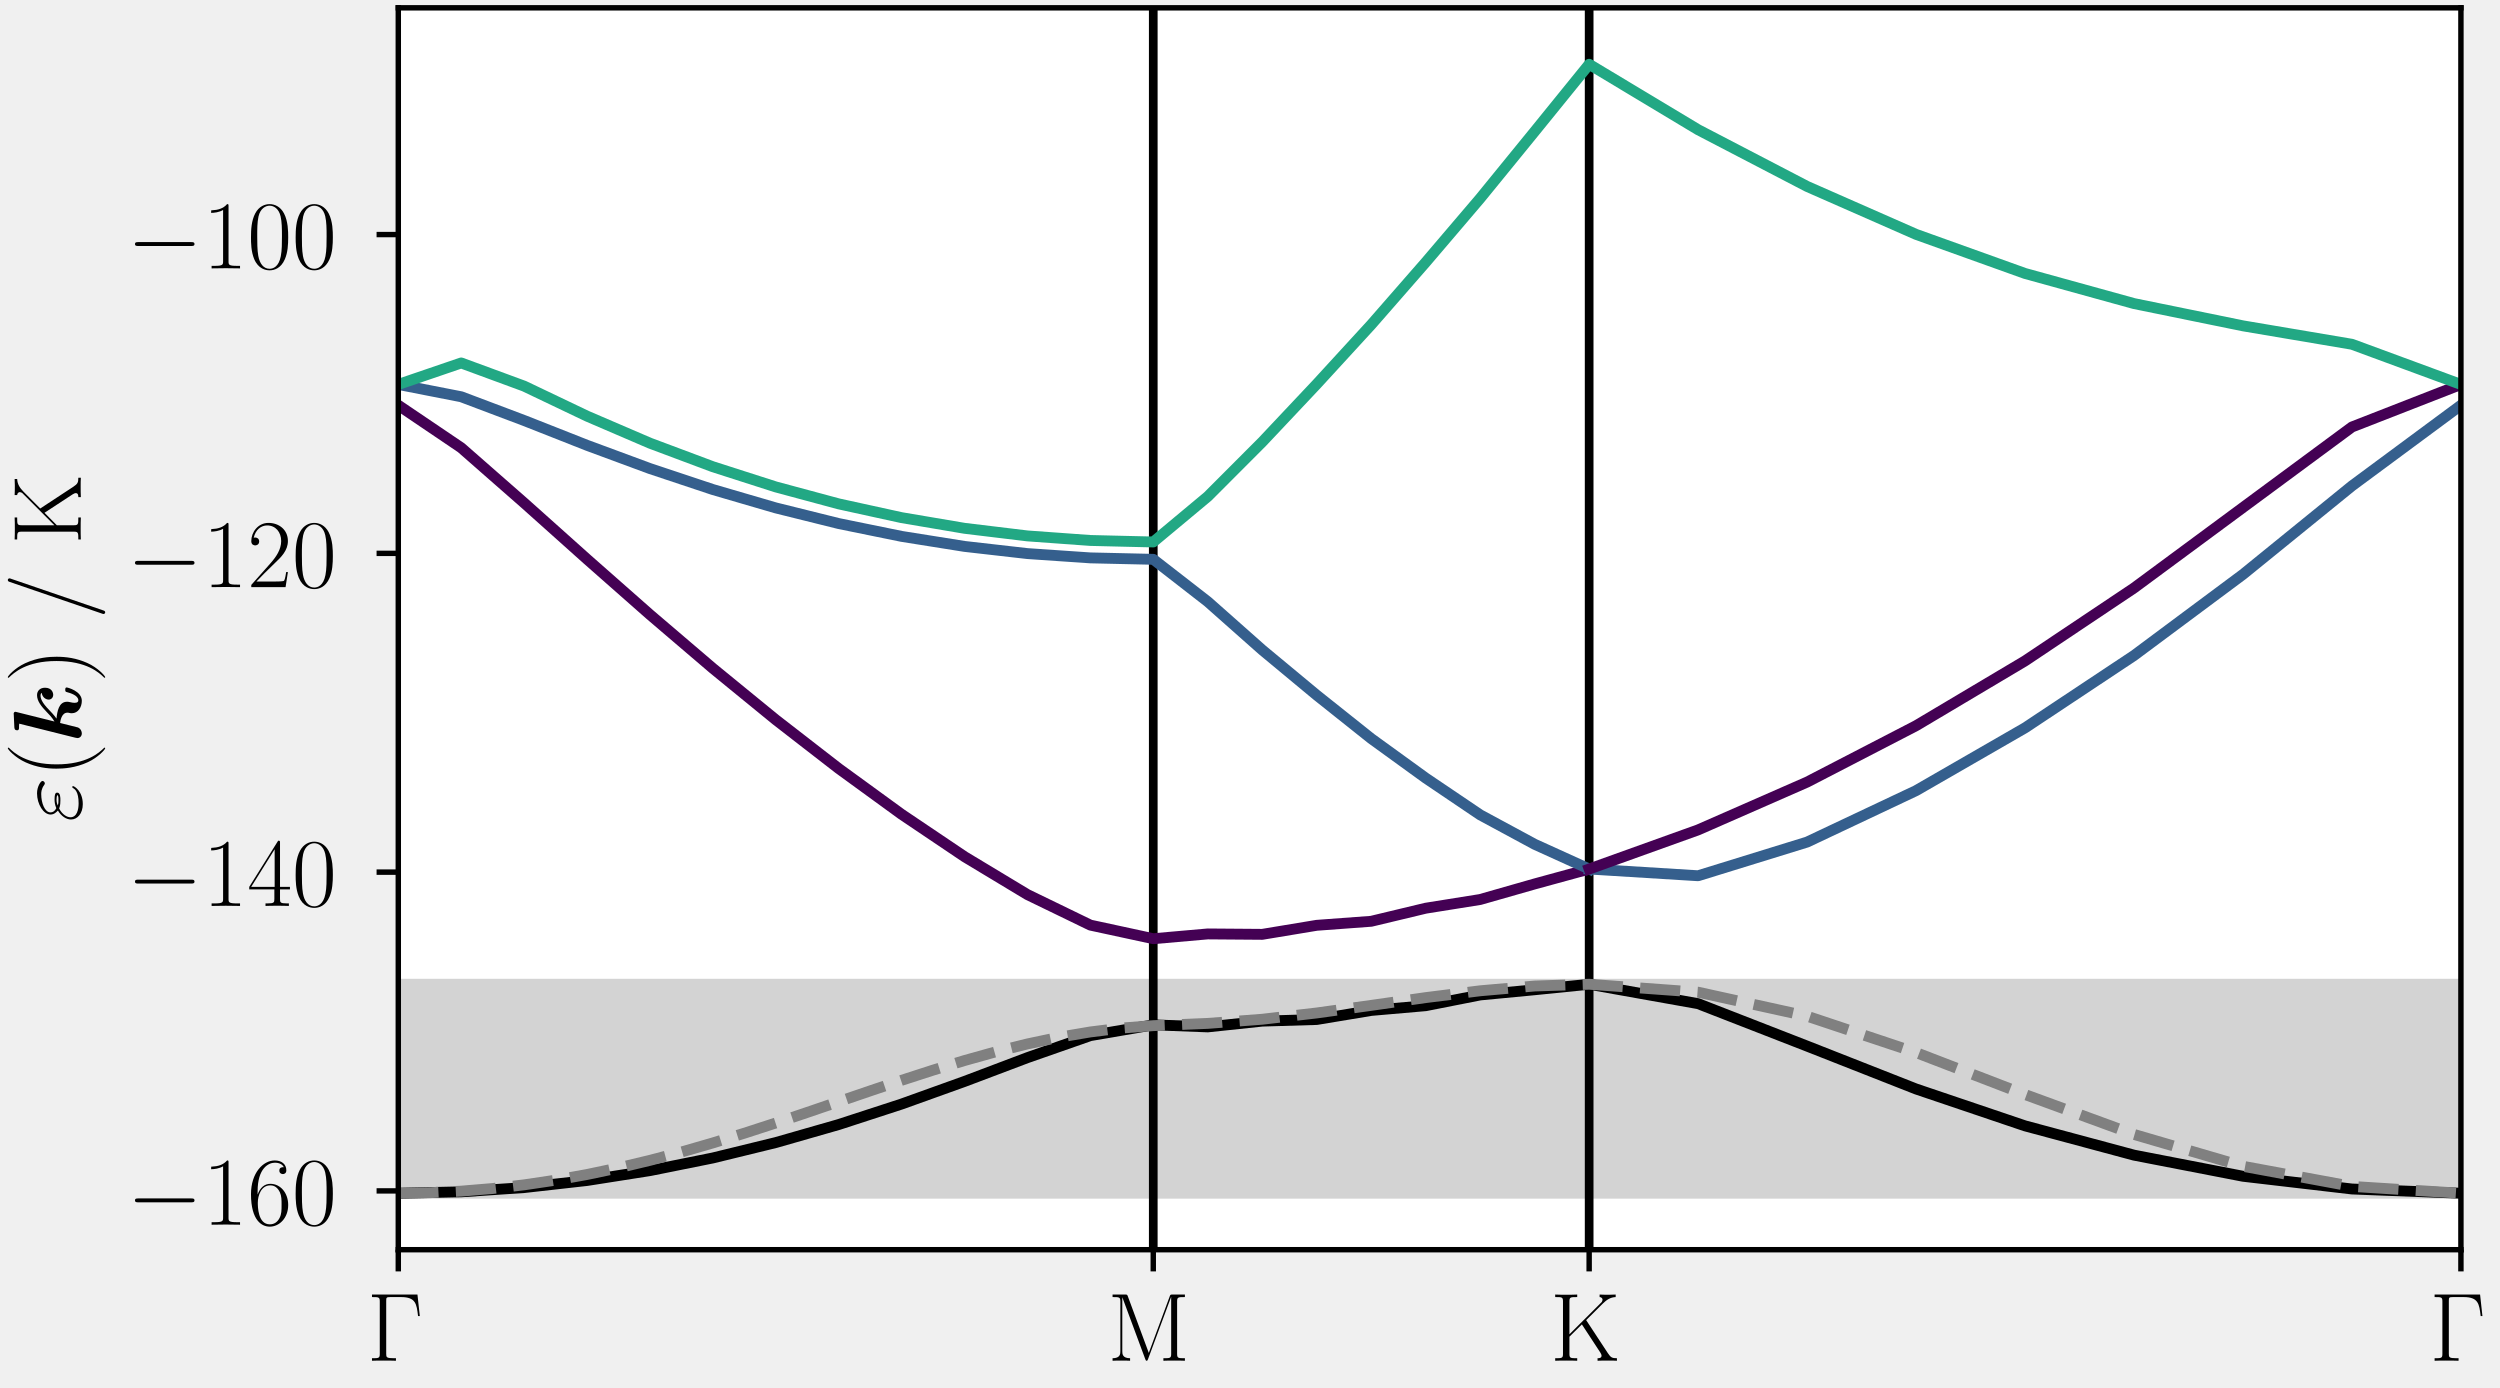
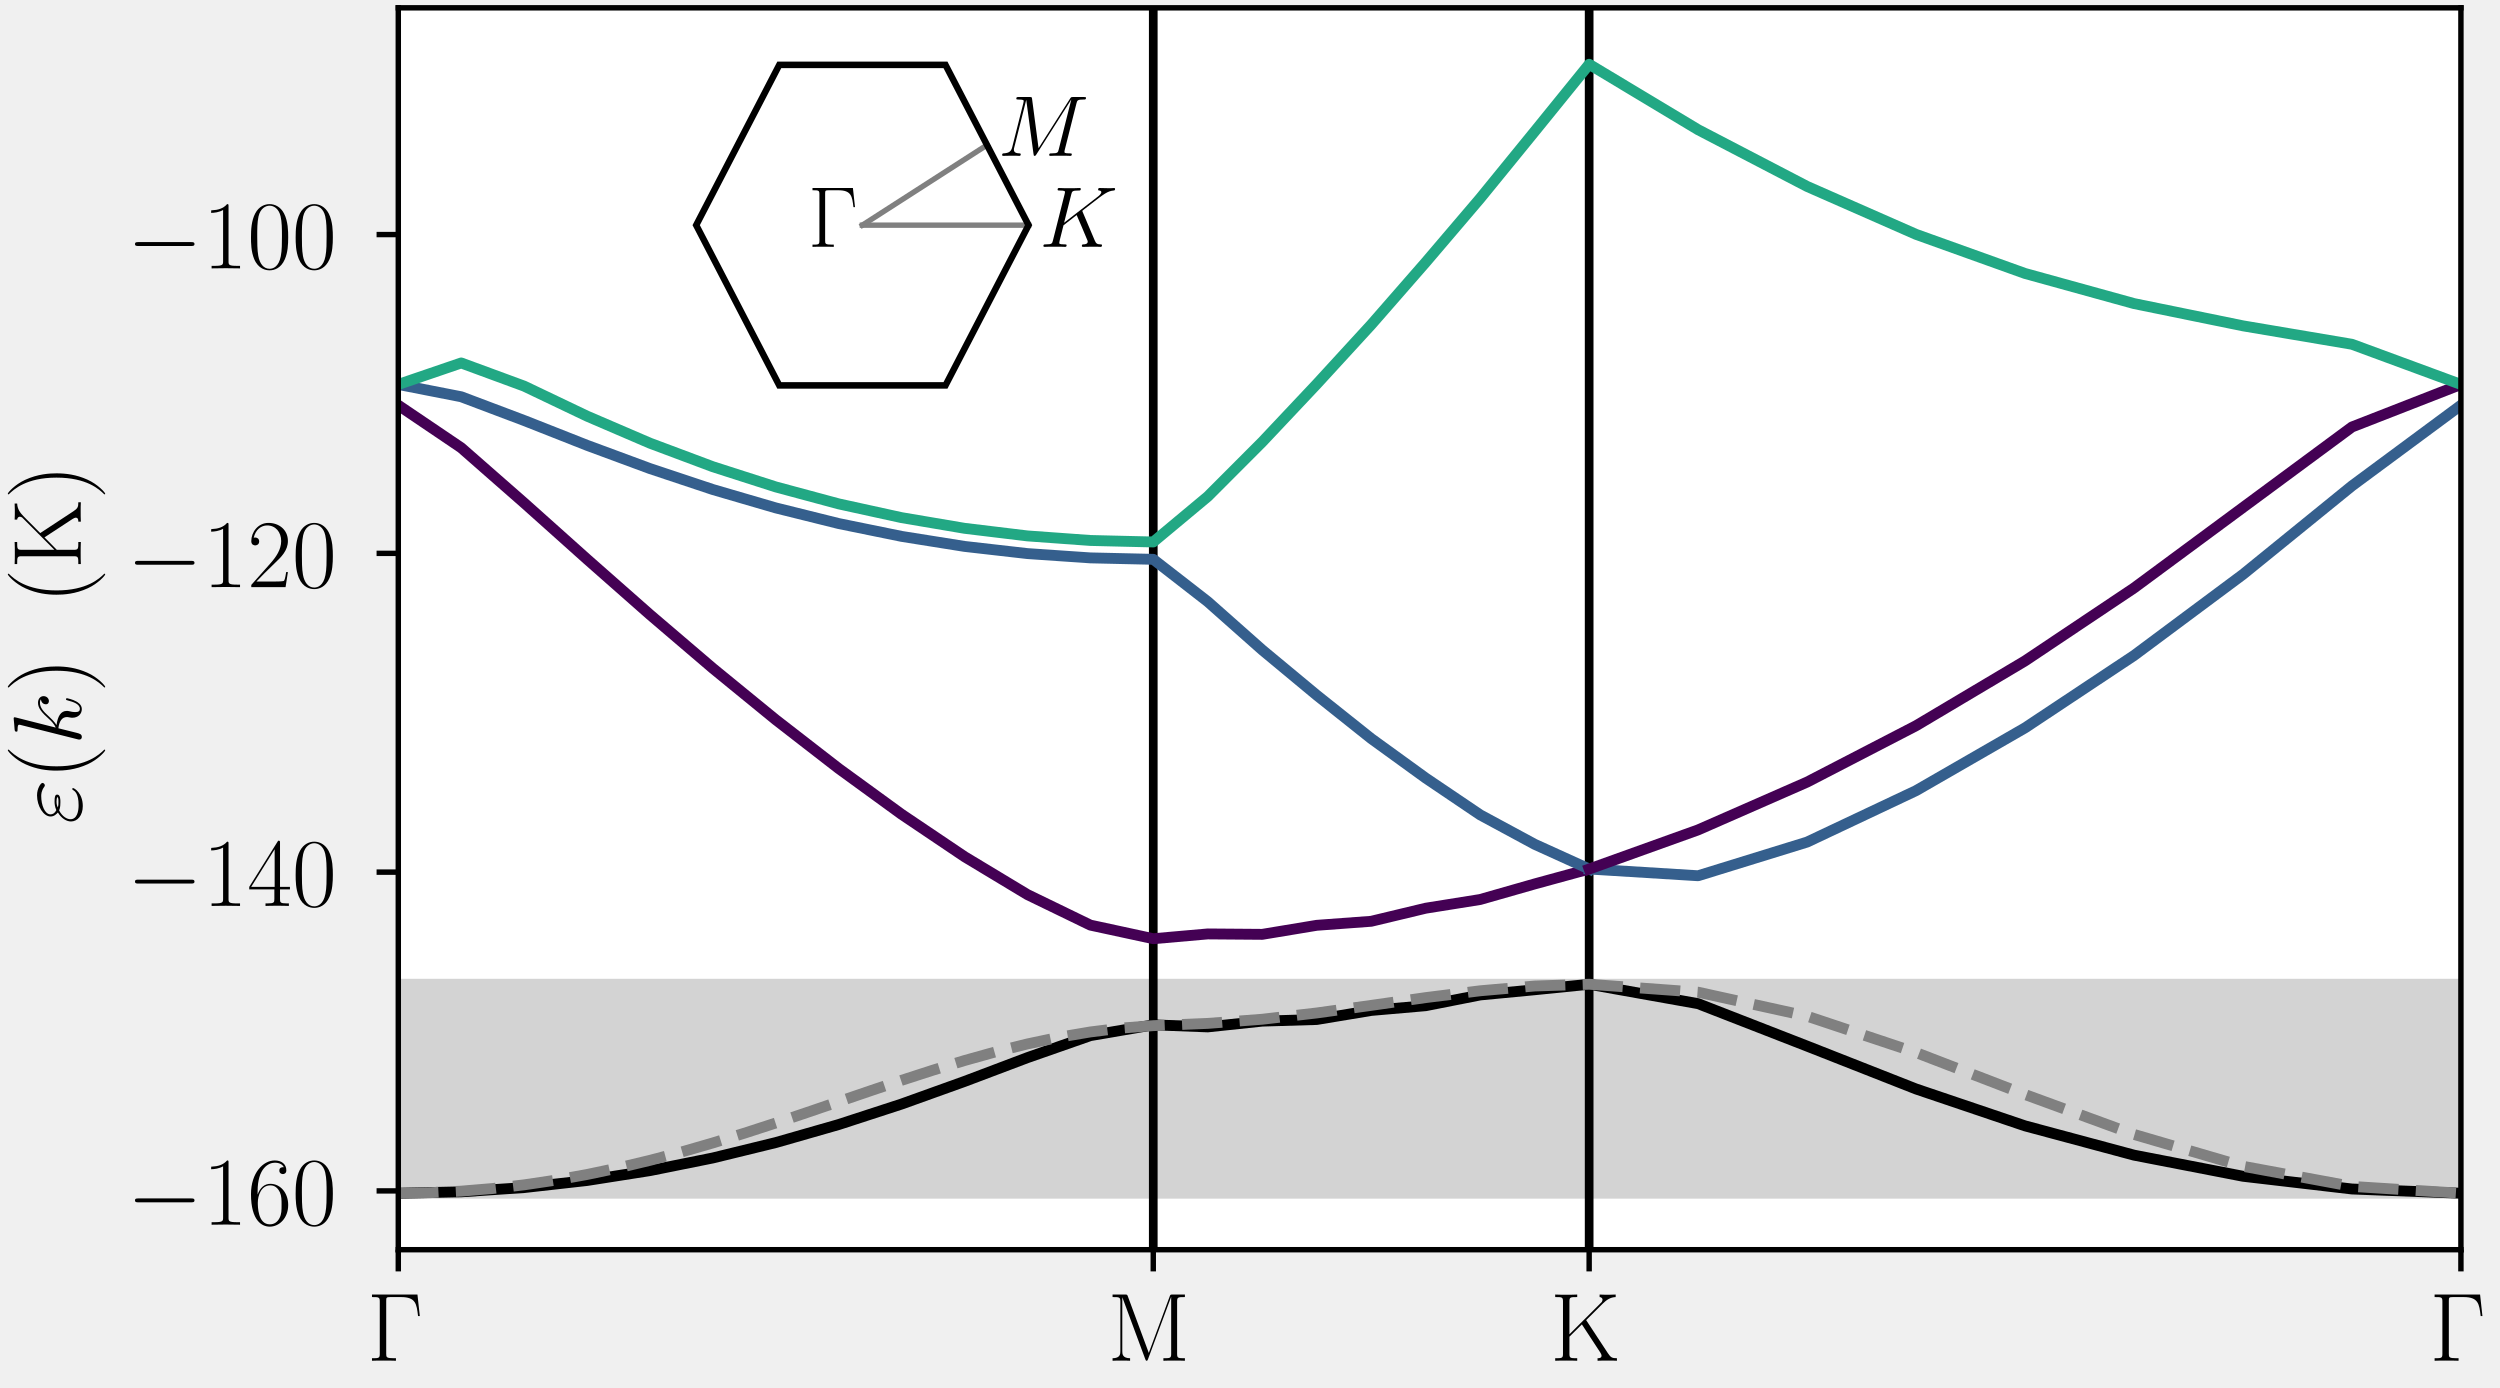
<svg xmlns="http://www.w3.org/2000/svg" xmlns:xlink="http://www.w3.org/1999/xlink" height="127.769pt" version="1.1" viewBox="0 0 230.214 127.769" width="230.214pt">
  <defs>
    <style type="text/css">*{stroke-linecap:butt;stroke-linejoin:round;}</style>
  </defs>
  <g id="figure_1">
    <g id="patch_1">
      <path d="M 0 127.769  L 230.214 127.769  L 230.214 0  L 0 0  z " style="fill:none;" />
    </g>
    <g id="axes_1">
      <g id="patch_2">
        <path d="M 36.677 115.079  L 226.615 115.079  L 226.615 0.72  L 36.677 0.72  z " style="fill:#ffffff;" />
      </g>
      <g id="PolyCollection_1">
        <defs>
-           <path d="M 36.677 -37.133  L 36.677 -17.888  L 39.574 -17.888  L 42.47 -17.888  L 45.367 -17.888  L 48.264 -17.888  L 51.161 -17.888  L 54.057 -17.888  L 56.954 -17.888  L 59.851 -17.888  L 62.748 -17.888  L 65.644 -17.888  L 68.541 -17.888  L 71.438 -17.888  L 74.335 -17.888  L 77.231 -17.888  L 80.128 -17.888  L 83.025 -17.888  L 85.922 -17.888  L 88.818 -17.888  L 91.715 -17.888  L 94.612 -17.888  L 97.509 -17.888  L 100.405 -17.888  L 103.302 -17.888  L 106.199 -17.888  L 111.216 -17.888  L 116.234 -17.888  L 121.251 -17.888  L 126.268 -17.888  L 131.286 -17.888  L 136.303 -17.888  L 141.32 -17.888  L 146.338 -17.888  L 156.372 -17.888  L 166.407 -17.888  L 176.441 -17.888  L 186.476 -17.888  L 196.511 -17.888  L 206.545 -17.888  L 216.58 -17.888  L 226.615 -17.888  L 226.615 -37.133  L 226.615 -37.133  L 216.58 -37.133  L 206.545 -37.133  L 196.511 -37.133  L 186.476 -37.133  L 176.441 -37.133  L 166.407 -37.133  L 156.372 -37.133  L 146.338 -37.133  L 141.32 -37.133  L 136.303 -37.133  L 131.286 -37.133  L 126.268 -37.133  L 121.251 -37.133  L 116.234 -37.133  L 111.216 -37.133  L 106.199 -37.133  L 103.302 -37.133  L 100.405 -37.133  L 97.509 -37.133  L 94.612 -37.133  L 91.715 -37.133  L 88.818 -37.133  L 85.922 -37.133  L 83.025 -37.133  L 80.128 -37.133  L 77.231 -37.133  L 74.335 -37.133  L 71.438 -37.133  L 68.541 -37.133  L 65.644 -37.133  L 62.748 -37.133  L 59.851 -37.133  L 56.954 -37.133  L 54.057 -37.133  L 51.161 -37.133  L 48.264 -37.133  L 45.367 -37.133  L 42.47 -37.133  L 39.574 -37.133  L 36.677 -37.133  z " id="m78435efc1c" style="stroke:#d3d3d3;" />
+           <path d="M 36.677 -37.133  L 36.677 -17.888  L 39.574 -17.888  L 42.47 -17.888  L 45.367 -17.888  L 48.264 -17.888  L 51.161 -17.888  L 54.057 -17.888  L 56.954 -17.888  L 59.851 -17.888  L 62.748 -17.888  L 65.644 -17.888  L 68.541 -17.888  L 71.438 -17.888  L 74.335 -17.888  L 77.231 -17.888  L 80.128 -17.888  L 83.025 -17.888  L 85.922 -17.888  L 88.818 -17.888  L 91.715 -17.888  L 94.612 -17.888  L 97.509 -17.888  L 100.405 -17.888  L 103.302 -17.888  L 106.199 -17.888  L 111.216 -17.888  L 116.234 -17.888  L 121.251 -17.888  L 126.268 -17.888  L 131.286 -17.888  L 136.303 -17.888  L 141.32 -17.888  L 146.338 -17.888  L 156.372 -17.888  L 166.407 -17.888  L 176.441 -17.888  L 186.476 -17.888  L 196.511 -17.888  L 206.545 -17.888  L 216.58 -17.888  L 226.615 -17.888  L 226.615 -37.133  L 226.615 -37.133  L 216.58 -37.133  L 206.545 -37.133  L 196.511 -37.133  L 186.476 -37.133  L 176.441 -37.133  L 166.407 -37.133  L 156.372 -37.133  L 146.338 -37.133  L 141.32 -37.133  L 136.303 -37.133  L 131.286 -37.133  L 126.268 -37.133  L 121.251 -37.133  L 116.234 -37.133  L 111.216 -37.133  L 106.199 -37.133  L 103.302 -37.133  L 100.405 -37.133  L 97.509 -37.133  L 94.612 -37.133  L 91.715 -37.133  L 88.818 -37.133  L 85.922 -37.133  L 83.025 -37.133  L 80.128 -37.133  L 77.231 -37.133  L 74.335 -37.133  L 71.438 -37.133  L 68.541 -37.133  L 65.644 -37.133  L 62.748 -37.133  L 59.851 -37.133  L 56.954 -37.133  L 54.057 -37.133  L 51.161 -37.133  L 48.264 -37.133  L 45.367 -37.133  L 42.47 -37.133  L 39.574 -37.133  L 36.677 -37.133  z " id="m47c27cd95f" style="stroke:#d3d3d3;" />
        </defs>
-         <g clip-path="url(#peeb3aef93e)">
-           <use style="fill:#d3d3d3;stroke:#d3d3d3;" x="0" xlink:href="#m78435efc1c" y="127.769" />
+         <g clip-path="url(#p64c3e5c8ea)">
+           <use style="fill:#d3d3d3;stroke:#d3d3d3;" x="0" xlink:href="#m47c27cd95f" y="127.769" />
        </g>
      </g>
      <g id="matplotlib.axis_1">
        <g id="xtick_1">
          <g id="line2d_1">
            <defs>
-               <path d="M 0 0  L 0 2  " id="mf3c6fd3643" style="stroke:#000000;stroke-width:0.5;" />
-             </defs>
-             <g>
-               <use style="stroke:#000000;stroke-width:0.5;" x="36.677" xlink:href="#mf3c6fd3643" y="115.079" />
+               <path d="M 0 0  L 0 2  " id="m4cfb9367f8" style="stroke:#000000;stroke-width:0.5;" />
+             </defs>
+             <g>
+               <use style="stroke:#000000;stroke-width:0.5;" x="36.677" xlink:href="#m4cfb9367f8" y="115.079" />
            </g>
          </g>
          <g id="text_1">
            <g transform="translate(33.79751 125.3054)scale(0.09 -0.09)">
              <defs>
                <path d="M 51.797 68  L 5.094 68  L 5.094 65.391  C 12 65.391 13.094 65.391 13.094 60.891  L 13.094 7.078  C 13.094 2.594 12 2.594 5.094 2.594  L 5.094 0  C 8 0.188 13.594 0.188 16.703 0.188  C 20.797 0.188 25.594 0.188 29.703 0  L 29.703 2.594  L 27.5 2.594  C 19.906 2.594 19.703 3.594 19.703 7.188  L 19.703 61.5  C 19.703 64.891 19.906 65.391 23.906 65.391  L 34.906 65.391  C 50.094 65.391 50.906 58.406 52.406 45.922  L 54.203 45.922  z " id="CMR17-0" />
              </defs>
              <use transform="scale(0.996264)" xlink:href="#CMR17-0" />
            </g>
          </g>
        </g>
        <g id="xtick_2">
          <g id="line2d_2">
            <g>
-               <use style="stroke:#000000;stroke-width:0.5;" x="106.199" xlink:href="#mf3c6fd3643" y="115.079" />
+               <use style="stroke:#000000;stroke-width:0.5;" x="106.199" xlink:href="#m4cfb9367f8" y="115.079" />
            </g>
          </g>
          <g id="text_2">
            <g transform="translate(101.9759 125.3054)scale(0.09 -0.09)">
              <defs>
                <path d="M 20.906 66.391  C 20.297 67.891 20.203 68 18.094 68  L 5.297 68  L 5.297 65.391  C 12.203 65.391 13.297 65.391 13.297 60.906  L 13.297 9.75  C 13.297 7.266 13.297 2.594 5.297 2.594  L 5.297 0  C 7.594 0.188 11.797 0.188 14.297 0.188  C 16.797 0.188 21 0.188 23.297 0  L 23.297 2.594  C 15.297 2.594 15.297 7.266 15.297 9.75  L 15.297 64.984  L 15.406 64.984  L 38.906 1.594  C 39.297 0.594 39.5 0 40.297 0  C 41.094 0 41.297 0.594 41.703 1.594  L 65.406 65.484  L 65.5 65.484  L 65.5 7.078  C 65.5 2.594 64.406 2.594 57.5 2.594  L 57.5 0  C 60.203 0.188 65.594 0.188 68.5 0.188  C 71.406 0.188 76.906 0.188 79.594 0  L 79.594 2.594  C 72.703 2.594 71.594 2.594 71.594 7.078  L 71.594 60.906  C 71.594 65.391 72.703 65.391 79.594 65.391  L 79.594 68  L 66.906 68  C 64.797 68 64.703 67.891 64.094 66.391  L 42.5 8.062  z " id="CMR17-77" />
              </defs>
              <use transform="scale(0.996264)" xlink:href="#CMR17-77" />
            </g>
          </g>
        </g>
        <g id="xtick_3">
          <g id="line2d_3">
            <g>
-               <use style="stroke:#000000;stroke-width:0.5;" x="146.338" xlink:href="#mf3c6fd3643" y="115.079" />
+               <use style="stroke:#000000;stroke-width:0.5;" x="146.338" xlink:href="#m4cfb9367f8" y="115.079" />
            </g>
          </g>
          <g id="text_3">
            <g transform="translate(142.7544 125.3054)scale(0.09 -0.09)">
              <defs>
                <path d="M 36.906 41.703  L 54.203 58.922  C 57.797 62.406 61.594 65.188 67.203 65.391  L 67.203 68  C 65.203 67.891 62.703 67.797 60.703 67.797  C 58 67.797 53.297 67.797 50.703 68  L 50.703 65.391  C 53.297 65.188 53.703 63.391 53.703 62.703  C 53.703 62 53.297 60.906 52.906 60.312  L 19.703 27.172  L 19.703 60.906  C 19.703 65.391 20.797 65.391 27.703 65.391  L 27.703 68  C 24.797 67.797 19.5 67.797 16.406 67.797  C 13.297 67.797 8 67.797 5.094 68  L 5.094 65.391  C 12 65.391 13.094 65.391 13.094 60.906  L 13.094 7.078  C 13.094 2.594 12 2.594 5.094 2.594  L 5.094 0  C 8 0.188 13.297 0.188 16.406 0.188  C 19.5 0.188 24.797 0.188 27.703 0  L 27.703 2.594  C 20.797 2.594 19.703 2.594 19.703 7.078  L 19.703 24.688  L 32.5 37.328  L 51.406 8.469  C 52 7.469 52.703 6.172 52.703 5.188  C 52.703 2.594 49.906 2.594 48.594 2.594  L 48.594 0  C 51.797 0.188 56.406 0.188 59.703 0.188  C 62.094 0.188 66.203 0.188 68.5 0  L 68.5 2.594  C 63.703 2.594 62.203 3.188 59.203 7.766  z " id="CMR17-75" />
              </defs>
              <use transform="scale(0.996264)" xlink:href="#CMR17-75" />
            </g>
          </g>
        </g>
        <g id="xtick_4">
          <g id="line2d_4">
            <g>
-               <use style="stroke:#000000;stroke-width:0.5;" x="226.615" xlink:href="#mf3c6fd3643" y="115.079" />
+               <use style="stroke:#000000;stroke-width:0.5;" x="226.615" xlink:href="#m4cfb9367f8" y="115.079" />
            </g>
          </g>
          <g id="text_4">
            <g transform="translate(223.7351 125.3054)scale(0.09 -0.09)">
              <use transform="scale(0.996264)" xlink:href="#CMR17-0" />
            </g>
          </g>
        </g>
      </g>
      <g id="matplotlib.axis_2">
        <g id="ytick_1">
          <g id="line2d_5">
            <defs>
-               <path d="M 0 0  L -2 0  " id="me5197ac094" style="stroke:#000000;stroke-width:0.5;" />
-             </defs>
-             <g>
-               <use style="stroke:#000000;stroke-width:0.5;" x="36.677" xlink:href="#me5197ac094" y="109.665" />
+               <path d="M 0 0  L -2 0  " id="m1a463fa276" style="stroke:#000000;stroke-width:0.5;" />
+             </defs>
+             <g>
+               <use style="stroke:#000000;stroke-width:0.5;" x="36.677" xlink:href="#m1a463fa276" y="109.665" />
            </g>
          </g>
          <g id="text_5">
            <g transform="translate(11.68638 112.7785)scale(0.09 -0.09)">
              <defs>
                <path d="M 65.906 23  C 67.594 23 69.406 23 69.406 25  C 69.406 27 67.594 27 65.906 27  L 11.797 27  C 10.094 27 8.297 27 8.297 25  C 8.297 23 10.094 23 11.797 23  z " id="CMSY10-0" />
                <path d="M 26.594 63.797  C 26.594 65.891 26.5 66 25.094 66  C 21.203 61.359 15.297 59.891 9.703 59.688  C 9.406 59.688 8.906 59.688 8.797 59.5  C 8.703 59.297 8.703 59.094 8.703 57  C 11.797 57 17 57.594 21 59.984  L 21 7.297  C 21 3.797 20.797 2.594 12.203 2.594  L 9.203 2.594  L 9.203 0  C 14 0.094 19 0.188 23.797 0.188  C 28.594 0.188 33.594 0.094 38.406 0  L 38.406 2.594  L 35.406 2.594  C 26.797 2.594 26.594 3.688 26.594 7.297  z " id="CMR17-49" />
                <path d="M 10.594 34.344  C 10.594 58 21.797 63.688 28.297 63.688  C 30.406 63.688 35.5 63.266 37.5 59.094  C 35.906 59.094 32.906 59.094 32.906 55.594  C 32.906 52.891 35.094 52 36.5 52  C 37.406 52 40.094 52.391 40.094 55.797  C 40.094 62.297 35.094 66 28.203 66  C 16.297 66 3.797 53.297 3.797 31.422  C 3.797 4.016 15.094 -2 23.094 -2  C 32.797 -2 42 6.734 42 20.234  C 42 32.828 33.906 42 23.703 42  C 17.594 42 13.094 37.969 10.594 30.922  z M 23.094 0.391  C 10.797 0.391 10.797 18.938 10.797 22.656  C 10.797 29.906 14.203 40.391 23.5 40.391  C 25.203 40.391 30.094 40.391 33.406 33.438  C 35.203 29.516 35.203 25.375 35.203 20.344  C 35.203 14.906 35.203 10.875 33.094 6.844  C 30.906 2.703 27.703 0.391 23.094 0.391  z " id="CMR17-54" />
                <path d="M 42 31.844  C 42 37.969 41.906 48.422 37.703 56.453  C 34 63.484 28.094 66 22.906 66  C 18.094 66 12 63.781 8.203 56.562  C 4.203 49.016 3.797 39.672 3.797 31.844  C 3.797 26.109 3.906 17.375 7 9.734  C 11.297 -0.609 19 -2 22.906 -2  C 27.5 -2 34.5 -0.109 38.594 9.438  C 41.594 16.375 42 24.5 42 31.844  z M 22.906 -0.406  C 16.5 -0.406 12.703 5.125 11.297 12.75  C 10.203 18.688 10.203 27.328 10.203 32.953  C 10.203 40.688 10.203 47.109 11.5 53.234  C 13.406 61.781 19 64.391 22.906 64.391  C 27 64.391 32.297 61.672 34.203 53.438  C 35.5 47.719 35.594 40.984 35.594 32.953  C 35.594 26.422 35.594 18.375 34.406 12.453  C 32.297 1.5 26.406 -0.406 22.906 -0.406  z " id="CMR17-48" />
              </defs>
              <use transform="scale(0.996264)" xlink:href="#CMSY10-0" />
              <use transform="translate(77.48747 0)scale(0.996264)" xlink:href="#CMR17-49" />
              <use transform="translate(123.1779 0)scale(0.996264)" xlink:href="#CMR17-54" />
              <use transform="translate(168.8684 0)scale(0.996264)" xlink:href="#CMR17-48" />
            </g>
          </g>
        </g>
        <g id="ytick_2">
          <g id="line2d_6">
            <g>
-               <use style="stroke:#000000;stroke-width:0.5;" x="36.677" xlink:href="#me5197ac094" y="80.31" />
+               <use style="stroke:#000000;stroke-width:0.5;" x="36.677" xlink:href="#m1a463fa276" y="80.31" />
            </g>
          </g>
          <g id="text_6">
            <g transform="translate(11.68638 83.42381)scale(0.09 -0.09)">
              <defs>
                <path d="M 33.594 64.797  C 33.594 66.891 33.5 67 31.703 67  L 2 19.594  L 2 17  L 27.797 17  L 27.797 7.188  C 27.797 3.594 27.594 2.594 20.594 2.594  L 18.703 2.594  L 18.703 0  C 21.906 0.188 27.297 0.188 30.703 0.188  C 34.094 0.188 39.5 0.188 42.703 0  L 42.703 2.594  L 40.797 2.594  C 33.797 2.594 33.594 3.594 33.594 7.188  L 33.594 17  L 43.797 17  L 43.797 19.594  L 33.594 19.594  z M 28.094 58.172  L 28.094 19.594  L 4 19.594  z " id="CMR17-52" />
              </defs>
              <use transform="scale(0.996264)" xlink:href="#CMSY10-0" />
              <use transform="translate(77.48747 0)scale(0.996264)" xlink:href="#CMR17-49" />
              <use transform="translate(123.1779 0)scale(0.996264)" xlink:href="#CMR17-52" />
              <use transform="translate(168.8684 0)scale(0.996264)" xlink:href="#CMR17-48" />
            </g>
          </g>
        </g>
        <g id="ytick_3">
          <g id="line2d_7">
            <g>
-               <use style="stroke:#000000;stroke-width:0.5;" x="36.677" xlink:href="#me5197ac094" y="50.956" />
+               <use style="stroke:#000000;stroke-width:0.5;" x="36.677" xlink:href="#m1a463fa276" y="50.956" />
            </g>
          </g>
          <g id="text_7">
            <g transform="translate(11.68638 54.0691)scale(0.09 -0.09)">
              <defs>
                <path d="M 41.703 15.469  L 39.906 15.469  C 38.906 8.391 38.094 7.188 37.703 6.594  C 37.203 5.797 30 5.797 28.594 5.797  L 9.406 5.797  C 13 9.688 20 16.766 28.5 24.938  C 34.594 30.719 41.703 37.5 41.703 47.391  C 41.703 59.188 32.297 66 21.797 66  C 10.797 66 4.094 56.297 4.094 47.297  C 4.094 43.391 7 42.891 8.203 42.891  C 9.203 42.891 12.203 43.484 12.203 46.984  C 12.203 50.094 9.594 51 8.203 51  C 7.594 51 7 50.891 6.594 50.688  C 8.5 59.188 14.297 63.391 20.406 63.391  C 29.094 63.391 34.797 56.5 34.797 47.391  C 34.797 38.703 29.703 31.219 24 24.734  L 4.094 2.297  L 4.094 0  L 39.297 0  z " id="CMR17-50" />
              </defs>
              <use transform="scale(0.996264)" xlink:href="#CMSY10-0" />
              <use transform="translate(77.48747 0)scale(0.996264)" xlink:href="#CMR17-49" />
              <use transform="translate(123.1779 0)scale(0.996264)" xlink:href="#CMR17-50" />
              <use transform="translate(168.8684 0)scale(0.996264)" xlink:href="#CMR17-48" />
            </g>
          </g>
        </g>
        <g id="ytick_4">
          <g id="line2d_8">
            <g>
-               <use style="stroke:#000000;stroke-width:0.5;" x="36.677" xlink:href="#me5197ac094" y="21.601" />
+               <use style="stroke:#000000;stroke-width:0.5;" x="36.677" xlink:href="#m1a463fa276" y="21.601" />
            </g>
          </g>
          <g id="text_8">
            <g transform="translate(11.68638 24.71439)scale(0.09 -0.09)">
              <use transform="scale(0.996264)" xlink:href="#CMSY10-0" />
              <use transform="translate(77.48747 0)scale(0.996264)" xlink:href="#CMR17-49" />
              <use transform="translate(123.1779 0)scale(0.996264)" xlink:href="#CMR17-48" />
              <use transform="translate(168.8684 0)scale(0.996264)" xlink:href="#CMR17-48" />
            </g>
          </g>
        </g>
        <g id="text_9">
-           <g transform="translate(7.444782 75.69773)rotate(-90)scale(0.09 -0.09)">
+           <g transform="translate(7.444782 75.87922)rotate(-90)scale(0.09 -0.09)">
            <defs>
              <path d="M 13.906 22.297  C 17.094 21 20.5 21 22.406 21  C 25 21 30.203 21 30.203 24.281  C 30.203 26.297 28.297 27 23.203 27  C 20.703 27 17.703 26.688 14.203 25.188  C 11.094 26.688 9.906 28.953 9.906 31.109  C 9.906 37.172 19.703 40.688 28.594 40.688  C 30.297 40.688 33.906 40.688 38.094 37.656  C 38.703 37.266 39 36.969 39.703 36.969  C 40.906 36.969 42.203 38.25 42.203 39.422  C 42.203 41.188 36.406 45 29.5 45  C 18.297 45 7.703 38.344 7.703 31.109  C 7.703 27.484 10.094 25.188 11.797 23.562  C 6 20.125 2.594 14.891 2.594 10.141  C 2.594 3.453 8.797 -2 18.406 -2  C 31.594 -2 36.906 6.656 36.906 8.016  C 36.906 8.5 36.5 8.875 36 8.875  C 35.5 8.875 35.297 8.594 34.906 8.016  C 33.797 6.172 31.203 2.297 19.297 2.297  C 13.094 2.297 4.906 3.844 4.906 10.719  C 4.906 14.016 7.406 18.953 13.906 22.297  z M 17 23.703  C 19.703 24.984 22.297 24.984 23 24.984  C 25.797 24.984 26.297 24.703 27.906 24.141  C 26.203 23 26 23 22.406 23  C 20.594 23 19 23 17 23.703  z " id="CMMI12-34" />
              <path d="M 30.594 -24.406  C 30.594 -24.312 30.594 -24.109 30.297 -23.812  C 25.703 -19.109 13.406 -6.297 13.406 24.938  C 13.406 56.172 25.5 68.875 30.406 73.891  C 30.406 73.984 30.594 74.188 30.594 74.484  C 30.594 74.797 30.297 75 29.906 75  C 28.797 75 20.297 67.578 15.406 56.562  C 10.406 45.453 9 34.656 9 25.047  C 9 17.828 9.703 5.625 15.703 -7.297  C 20.5 -17.703 28.703 -25 29.906 -25  C 30.406 -25 30.594 -24.812 30.594 -24.406  z " id="CMR17-40" />
-               <path d="M 31.594 65.484  C 32 66.891 32 67.094 32 67.188  C 32 68.484 30.906 69 29.797 69  C 29.406 69 29.297 69 29.094 68.891  L 16.203 68.297  C 14.797 68.188 13 68.094 13 65.297  C 13 63.484 14.906 63.484 15.594 63.484  C 16.703 63.484 18.5 63.484 19.797 63.297  L 5.406 5.797  C 5.297 5.391 5 3.891 5 3.5  C 5 1.094 6.906 -1 9.797 -1  C 11.594 -1 14.5 -0.109 15.906 3  C 16.203 3.891 17.594 9.688 20.5 21.297  C 22.406 21.094 31.094 19.891 31.094 13.797  C 31.094 13.094 31.094 12.797 30.797 11.688  C 30.5 10.391 30.5 10.297 30.5 9.297  C 30.5 2.797 36.703 -1 43.297 -1  C 53.297 -1 57 13.797 57 14.594  C 57 16 55.5 16 54.594 16  C 52.797 16 52.594 15.797 52.094 14  C 51.297 11.094 48.906 2.594 43.797 2.594  C 42.203 2.594 41.203 3.5 41.203 6.5  C 41.203 7.5 41.406 9.391 42 11.688  C 42.297 12.797 42.297 13.5 42.297 14.188  C 42.297 22.688 32.203 24.297 25 25  C 26 25.688 28.406 27.297 33.906 32.594  C 41.594 40.188 45.797 41.391 48.797 41.391  C 50.703 41.391 51.406 40.297 51.406 40.188  C 46.406 39.5 44.5 35.5 44.5 33  C 44.5 30.797 46.203 28.391 49.5 28.391  C 51.406 28.391 56.703 29.688 56.703 36.797  C 56.703 41.984 53.406 45 49.094 45  C 43 45 37.5 40.594 31.594 34.891  C 30.594 33.797 25.797 29.188 22 27.094  z " id="CMMIB10-107" />
+               <path d="M 28.094 66.484  C 28.203 66.891 28.406 67.484 28.406 67.984  C 28.406 69 27.406 69 27.203 69  C 27.094 69 23.5 68.688 21.703 68.484  C 20 68.391 18.5 68.188 16.703 68.094  C 14.297 67.891 13.594 67.797 13.594 65.984  C 13.594 64.984 14.594 64.984 15.594 64.984  C 20.703 64.984 20.703 64.109 20.703 63.125  C 20.703 62.719 20.703 62.531 20.203 60.75  L 5.906 3.906  C 5.5 2.391 5.5 2.203 5.5 1.594  C 5.5 -0.609 7.203 -1 8.203 -1  C 11 -1 11.594 1.188 12.406 4.297  L 17.094 23.062  C 24.297 22.266 28.594 19.25 28.594 14.438  C 28.594 13.828 28.594 13.438 28.297 11.922  C 27.906 10.422 27.906 9.219 27.906 8.719  C 27.906 2.891 31.703 -1 36.797 -1  C 41.406 -1 43.797 3.203 44.594 4.609  C 46.703 8.312 48 13.938 48 14.328  C 48 14.828 47.594 15.234 47 15.234  C 46.094 15.234 46 14.828 45.594 13.234  C 44.203 8.016 42.094 1 37 1  C 35 1 33.703 2 33.703 5.812  C 33.703 7.719 34.094 9.922 34.5 11.422  C 34.906 13.234 34.906 13.328 34.906 14.531  C 34.906 20.453 29.594 23.766 20.406 24.969  C 24 27.172 27.594 31.078 29 32.594  C 34.703 38.984 38.594 41.984 43.203 41.984  C 45.5 41.984 46.094 41.484 46.797 41  C 43.094 40.594 41.703 37.984 41.703 35.984  C 41.703 33.594 43.594 32.797 45 32.797  C 47.703 32.797 50.094 35.094 50.094 38.297  C 50.094 41.156 47.797 44 43.297 44  C 37.797 44 33.297 40.297 26.203 32.297  C 25.203 31.078 21.5 27.281 17.797 25.875  z " id="CMMI12-107" />
              <path d="M 26.297 24.938  C 26.297 32.141 25.594 44.359 19.594 57.266  C 14.797 67.688 6.594 75 5.406 75  C 5.094 75 4.703 74.891 4.703 74.391  C 4.703 74.188 4.797 74.094 4.906 73.891  C 9.703 68.875 21.906 56.172 21.906 25.047  C 21.906 -6.188 9.797 -18.906 4.906 -23.906  C 4.797 -24.109 4.703 -24.203 4.703 -24.406  C 4.703 -24.906 5.094 -25 5.406 -25  C 6.5 -25 15 -17.609 19.906 -6.594  C 24.906 4.516 26.297 15.328 26.297 24.938  z " id="CMR17-41" />
-               <path d="M 40.703 71.484  C 41.203 72.781 41.203 72.984 41.203 73.188  C 41.203 74.391 40.297 75 39.5 75  C 38.297 75 37.906 74.188 37.5 72.984  L 5.094 -21.5  C 4.594 -22.812 4.594 -23 4.594 -23.203  C 4.594 -24.406 5.5 -25 6.297 -25  C 7.5 -25 7.906 -24.203 8.297 -23  z " id="CMR17-47" />
            </defs>
            <use transform="scale(0.996264)" xlink:href="#CMMI12-34" />
            <use transform="translate(45.65019 0)scale(0.996264)" xlink:href="#CMR17-40" />
-             <use transform="translate(80.93096 0)scale(0.996264)" xlink:href="#CMMIB10-107" />
-             <use transform="translate(142.9205 0)scale(0.996264)" xlink:href="#CMR17-41" />
-             <use transform="translate(208.2772 0)scale(0.996264)" xlink:href="#CMR17-47" />
-             <use transform="translate(284.0437 0)scale(0.996264)" xlink:href="#CMR17-75" />
+             <use transform="translate(80.93096 0)scale(0.996264)" xlink:href="#CMMI12-107" />
+             <use transform="translate(135.0102 0)scale(0.996264)" xlink:href="#CMR17-41" />
+             <use transform="translate(225.6389 0.003177)scale(0.996264)" xlink:href="#CMR17-40" />
+             <use transform="translate(260.9197 0)scale(0.996264)" xlink:href="#CMR17-75" />
+             <use transform="translate(332.5945 0.003177)scale(0.996264)" xlink:href="#CMR17-41" />
          </g>
        </g>
      </g>
      <g id="line2d_9">
-         <path clip-path="url(#peeb3aef93e)" d="M 106.199 115.079  L 106.199 0.72  " style="fill:none;stroke:#000000;stroke-linecap:square;stroke-width:0.8;" />
+         <path clip-path="url(#p64c3e5c8ea)" d="M 106.199 115.079  L 106.199 0.72  " style="fill:none;stroke:#000000;stroke-linecap:square;stroke-width:0.8;" />
      </g>
      <g id="line2d_10">
-         <path clip-path="url(#peeb3aef93e)" d="M 146.338 115.079  L 146.338 0.72  " style="fill:none;stroke:#000000;stroke-linecap:square;stroke-width:0.8;" />
+         <path clip-path="url(#p64c3e5c8ea)" d="M 146.338 115.079  L 146.338 0.72  " style="fill:none;stroke:#000000;stroke-linecap:square;stroke-width:0.8;" />
      </g>
      <g id="line2d_11">
-         <path clip-path="url(#peeb3aef93e)" d="M 36.677 109.881  L 39.574 109.815  L 42.47 109.75  L 45.367 109.554  L 48.264 109.359  L 51.161 109.033  L 54.057 108.707  L 56.954 108.252  L 59.851 107.797  L 62.748 107.214  L 65.644 106.631  L 68.541 105.923  L 71.438 105.214  L 74.335 104.384  L 77.231 103.554  L 80.128 102.61  L 83.025 101.666  L 85.922 100.625  L 88.818 99.585  L 91.715 98.49  L 94.612 97.395  L 97.509 96.381  L 100.405 95.366  L 103.302 94.87  L 106.199 94.374  L 111.216 94.563  L 116.234 94.032  L 121.251 93.881  L 126.268 93.047  L 131.286 92.61  L 136.303 91.62  L 141.32 91.142  L 146.338 90.635  L 156.372 92.424  L 166.407 96.332  L 176.441 100.28  L 186.476 103.676  L 196.511 106.372  L 206.545 108.317  L 216.58 109.489  L 226.615 109.881  " style="fill:none;stroke:#000000;stroke-linecap:square;" />
+         <path clip-path="url(#p64c3e5c8ea)" d="M 36.677 109.881  L 39.574 109.815  L 42.47 109.75  L 45.367 109.554  L 48.264 109.359  L 51.161 109.033  L 54.057 108.707  L 56.954 108.252  L 59.851 107.797  L 62.748 107.214  L 65.644 106.631  L 68.541 105.923  L 71.438 105.214  L 74.335 104.384  L 77.231 103.554  L 80.128 102.61  L 83.025 101.666  L 85.922 100.625  L 88.818 99.585  L 91.715 98.49  L 94.612 97.395  L 97.509 96.381  L 100.405 95.366  L 103.302 94.87  L 106.199 94.374  L 111.216 94.563  L 116.234 94.032  L 121.251 93.881  L 126.268 93.047  L 131.286 92.61  L 136.303 91.62  L 141.32 91.142  L 146.338 90.635  L 156.372 92.424  L 166.407 96.332  L 176.441 100.28  L 186.476 103.676  L 196.511 106.372  L 206.545 108.317  L 216.58 109.489  L 226.615 109.881  " style="fill:none;stroke:#000000;stroke-linecap:square;" />
      </g>
      <g id="line2d_12">
-         <path clip-path="url(#peeb3aef93e)" d="M 36.677 37.317  L 39.574 39.275  L 42.47 41.233  L 45.367 43.773  L 48.264 46.312  L 51.161 48.902  L 54.057 51.493  L 56.954 54.046  L 59.851 56.599  L 62.748 59.072  L 65.644 61.545  L 68.541 63.913  L 71.438 66.28  L 74.335 68.526  L 77.231 70.771  L 80.128 72.879  L 83.025 74.987  L 85.922 76.937  L 88.818 78.887  L 91.715 80.632  L 94.612 82.378  L 97.509 83.783  L 100.405 85.189  L 103.302 85.815  L 106.199 86.442  L 111.216 86.001  L 116.234 86.04  L 121.251 85.208  L 126.268 84.837  L 131.286 83.633  L 136.303 82.831  L 141.32 81.398  L 146.338 80.025  " style="fill:none;stroke:#440154;stroke-linecap:square;" />
+         <path clip-path="url(#p64c3e5c8ea)" d="M 36.677 37.317  L 39.574 39.275  L 42.47 41.233  L 45.367 43.773  L 48.264 46.312  L 51.161 48.902  L 54.057 51.493  L 56.954 54.046  L 59.851 56.599  L 62.748 59.072  L 65.644 61.545  L 68.541 63.913  L 71.438 66.28  L 74.335 68.526  L 77.231 70.771  L 80.128 72.879  L 83.025 74.987  L 85.922 76.937  L 88.818 78.887  L 91.715 80.632  L 94.612 82.378  L 97.509 83.783  L 100.405 85.189  L 103.302 85.815  L 106.199 86.442  L 111.216 86.001  L 116.234 86.04  L 121.251 85.208  L 126.268 84.837  L 131.286 83.633  L 136.303 82.831  L 141.32 81.398  L 146.338 80.025  " style="fill:none;stroke:#440154;stroke-linecap:square;" />
      </g>
      <g id="line2d_13">
-         <path clip-path="url(#peeb3aef93e)" d="M 36.677 35.402  L 39.574 35.969  L 42.47 36.536  L 45.367 37.629  L 48.264 38.722  L 51.161 39.864  L 54.057 41.007  L 56.954 42.078  L 59.851 43.15  L 62.748 44.115  L 65.644 45.08  L 68.541 45.926  L 71.438 46.771  L 74.335 47.491  L 77.231 48.211  L 80.128 48.803  L 83.025 49.394  L 85.922 49.855  L 88.818 50.317  L 91.715 50.647  L 94.612 50.977  L 97.509 51.175  L 100.405 51.373  L 103.302 51.439  L 106.199 51.505  L 111.216 55.405  L 116.234 59.851  L 121.251 64.016  L 126.268 68.012  L 131.286 71.648  L 136.303 75.036  L 141.32 77.746  L 146.338 80.025  " style="fill:none;stroke:#355f8d;stroke-linecap:square;" />
+         <path clip-path="url(#p64c3e5c8ea)" d="M 36.677 35.402  L 39.574 35.969  L 42.47 36.536  L 45.367 37.629  L 48.264 38.722  L 51.161 39.864  L 54.057 41.007  L 56.954 42.078  L 59.851 43.15  L 62.748 44.115  L 65.644 45.08  L 68.541 45.926  L 71.438 46.771  L 74.335 47.491  L 77.231 48.211  L 80.128 48.803  L 83.025 49.394  L 85.922 49.855  L 88.818 50.317  L 91.715 50.647  L 94.612 50.977  L 97.509 51.175  L 100.405 51.373  L 103.302 51.439  L 106.199 51.505  L 111.216 55.405  L 116.234 59.851  L 121.251 64.016  L 126.268 68.012  L 131.286 71.648  L 136.303 75.036  L 141.32 77.746  L 146.338 80.025  " style="fill:none;stroke:#355f8d;stroke-linecap:square;" />
      </g>
      <g id="line2d_14">
-         <path clip-path="url(#peeb3aef93e)" d="M 146.338 80.025  L 156.372 80.644  L 166.407 77.543  L 176.441 72.806  L 186.476 67.026  L 196.511 60.362  L 206.545 52.894  L 216.58 44.743  L 226.615 37.317  " style="fill:none;stroke:#355f8d;stroke-linecap:square;" />
+         <path clip-path="url(#p64c3e5c8ea)" d="M 146.338 80.025  L 156.372 80.644  L 166.407 77.543  L 176.441 72.806  L 186.476 67.026  L 196.511 60.362  L 206.545 52.894  L 216.58 44.743  L 226.615 37.317  " style="fill:none;stroke:#355f8d;stroke-linecap:square;" />
      </g>
      <g id="line2d_15">
-         <path clip-path="url(#peeb3aef93e)" d="M 146.338 80.025  L 156.372 76.42  L 166.407 72.019  L 176.441 66.828  L 186.476 60.86  L 196.511 54.147  L 206.545 46.733  L 216.58 39.319  L 226.615 35.402  " style="fill:none;stroke:#440154;stroke-linecap:square;" />
+         <path clip-path="url(#p64c3e5c8ea)" d="M 146.338 80.025  L 156.372 76.42  L 166.407 72.019  L 176.441 66.828  L 186.476 60.86  L 196.511 54.147  L 206.545 46.733  L 216.58 39.319  L 226.615 35.402  " style="fill:none;stroke:#440154;stroke-linecap:square;" />
      </g>
      <g id="line2d_16">
-         <path clip-path="url(#peeb3aef93e)" d="M 36.677 35.402  L 39.574 34.413  L 42.47 33.423  L 45.367 34.489  L 48.264 35.556  L 51.161 36.938  L 54.057 38.32  L 56.954 39.565  L 59.851 40.81  L 62.748 41.895  L 65.644 42.98  L 68.541 43.91  L 71.438 44.839  L 74.335 45.619  L 77.231 46.399  L 80.128 47.034  L 83.025 47.668  L 85.922 48.159  L 88.818 48.65  L 91.715 49  L 94.612 49.35  L 97.509 49.559  L 100.405 49.769  L 103.302 49.839  L 106.199 49.908  L 111.216 45.724  L 116.234 40.697  L 121.251 35.371  L 126.268 29.899  L 131.286 24.152  L 136.303 18.265  L 141.32 12.107  L 146.338 5.918  L 156.372 11.946  L 166.407 17.168  L 176.441 21.582  L 186.476 25.182  L 196.511 27.955  L 206.545 30.005  L 216.58 31.703  L 226.615 35.402  " style="fill:none;stroke:#22a884;stroke-linecap:square;" />
+         <path clip-path="url(#p64c3e5c8ea)" d="M 36.677 35.402  L 39.574 34.413  L 42.47 33.423  L 45.367 34.489  L 48.264 35.556  L 51.161 36.938  L 54.057 38.32  L 56.954 39.565  L 59.851 40.81  L 62.748 41.895  L 65.644 42.98  L 68.541 43.91  L 71.438 44.839  L 74.335 45.619  L 77.231 46.399  L 80.128 47.034  L 83.025 47.668  L 85.922 48.159  L 88.818 48.65  L 91.715 49  L 94.612 49.35  L 97.509 49.559  L 100.405 49.769  L 103.302 49.839  L 106.199 49.908  L 111.216 45.724  L 116.234 40.697  L 121.251 35.371  L 126.268 29.899  L 131.286 24.152  L 136.303 18.265  L 141.32 12.107  L 146.338 5.918  L 156.372 11.946  L 166.407 17.168  L 176.441 21.582  L 186.476 25.182  L 196.511 27.955  L 206.545 30.005  L 216.58 31.703  L 226.615 35.402  " style="fill:none;stroke:#22a884;stroke-linecap:square;" />
      </g>
      <g id="line2d_17">
-         <path clip-path="url(#peeb3aef93e)" d="M 36.677 109.881  L 39.574 109.832  L 42.47 109.687  L 45.367 109.445  L 48.264 109.107  L 51.161 108.676  L 54.057 108.154  L 56.954 107.544  L 59.851 106.852  L 62.748 106.084  L 65.644 105.247  L 68.541 104.352  L 71.438 103.411  L 74.335 102.437  L 77.231 101.446  L 80.128 100.455  L 83.025 99.481  L 85.922 98.543  L 88.818 97.66  L 91.715 96.85  L 94.612 96.131  L 97.509 95.519  L 100.405 95.027  L 103.302 94.667  L 106.199 94.448  L 111.216 94.24  L 116.234 93.858  L 121.251 93.279  L 126.268 92.581  L 131.286 91.865  L 136.303 91.237  L 141.32 90.798  L 146.338 90.635  L 156.372 91.367  L 166.407 93.574  L 176.441 96.926  L 186.476 100.789  L 196.511 104.464  L 206.545 107.396  L 216.58 109.251  L 226.615 109.881  " style="fill:none;stroke:#808080;stroke-dasharray:3.7,1.6;stroke-dashoffset:0;" />
+         <path clip-path="url(#p64c3e5c8ea)" d="M 36.677 109.881  L 39.574 109.832  L 42.47 109.687  L 45.367 109.445  L 48.264 109.107  L 51.161 108.676  L 54.057 108.154  L 56.954 107.544  L 59.851 106.852  L 62.748 106.084  L 65.644 105.247  L 68.541 104.352  L 71.438 103.411  L 74.335 102.437  L 77.231 101.446  L 80.128 100.455  L 83.025 99.481  L 85.922 98.543  L 88.818 97.66  L 91.715 96.85  L 94.612 96.131  L 97.509 95.519  L 100.405 95.027  L 103.302 94.667  L 106.199 94.448  L 111.216 94.24  L 116.234 93.858  L 121.251 93.279  L 126.268 92.581  L 131.286 91.865  L 136.303 91.237  L 141.32 90.798  L 146.338 90.635  L 156.372 91.367  L 166.407 93.574  L 176.441 96.926  L 186.476 100.789  L 196.511 104.464  L 206.545 107.396  L 216.58 109.251  L 226.615 109.881  " style="fill:none;stroke:#808080;stroke-dasharray:3.7,1.6;stroke-dashoffset:0;" />
      </g>
      <g id="patch_3">
        <path d="M 36.677 115.079  L 36.677 0.72  " style="fill:none;stroke:#000000;stroke-linecap:square;stroke-linejoin:miter;stroke-width:0.5;" />
      </g>
      <g id="patch_4">
        <path d="M 226.615 115.079  L 226.615 0.72  " style="fill:none;stroke:#000000;stroke-linecap:square;stroke-linejoin:miter;stroke-width:0.5;" />
      </g>
      <g id="patch_5">
        <path d="M 36.677 115.079  L 226.615 115.079  " style="fill:none;stroke:#000000;stroke-linecap:square;stroke-linejoin:miter;stroke-width:0.5;" />
      </g>
      <g id="patch_6">
        <path d="M 36.677 0.72  L 226.615 0.72  " style="fill:none;stroke:#000000;stroke-linecap:square;stroke-linejoin:miter;stroke-width:0.5;" />
+       </g>
+       <g id="axes_2">
+         <g id="line2d_18">
+           <path clip-path="url(#p80db4bcdf0)" d="M 79.413 20.733  L 94.717 20.733  " style="fill:none;stroke:#808080;stroke-linecap:square;stroke-width:0.5;" />
+         </g>
+         <g id="line2d_19">
+           <path clip-path="url(#p80db4bcdf0)" d="M 79.413 20.733  L 90.891 13.353  " style="fill:none;stroke:#808080;stroke-linecap:square;stroke-width:0.5;" />
+         </g>
+         <g id="text_10">
+           <g transform="translate(74.41293 22.73278)scale(0.08 -0.08)">
+             <use transform="scale(0.996264)" xlink:href="#CMR17-0" />
+           </g>
+         </g>
+         <g id="text_11">
+           <g transform="translate(95.71666 22.73278)scale(0.08 -0.08)">
+             <defs>
+               <path d="M 50 40.219  C 49.906 40.516 49.5 41.312 49.5 41.609  C 49.5 41.703 49.594 41.797 51.297 43.094  L 61 50.656  C 74.406 61.016 78.797 64.5 85.703 65.094  C 86.406 65.188 87.406 65.188 87.406 66.891  C 87.406 67.484 87.094 68 86.297 68  C 85.203 68 84 67.797 82.906 67.797  L 79.094 67.797  C 76 67.797 72.703 68 69.703 68  C 69 68 67.797 68 67.797 66.188  C 67.797 65.188 68.5 65.094 69.094 65.094  C 70.203 64.984 71.5 64.594 71.5 63.203  C 71.5 61.203 68.5 58.828 67.703 58.219  L 28.5 27.875  L 36.797 60.719  C 37.703 64.094 37.906 65.094 45 65.094  C 46.906 65.094 47.797 65.094 47.797 66.984  C 47.797 68 46.797 68 46.297 68  C 44.5 68 42.406 67.797 40.5 67.797  L 28.703 67.797  C 26.906 67.797 24.703 68 22.906 68  C 22.094 68 21 68 21 66.094  C 21 65.094 21.906 65.094 23.406 65.094  C 29.5 65.094 29.5 64.297 29.5 63.203  C 29.5 63 29.5 62.406 29.094 60.906  L 15.594 7.375  C 14.703 3.891 14.5 2.891 7.5 2.891  C 5.594 2.891 4.594 2.891 4.594 1.094  C 4.594 0 5.5 0 6.094 0  C 8 0 10 0.188 11.906 0.188  L 23.594 0.188  C 25.5 0.188 27.594 0 29.5 0  C 30.297 0 31.406 0 31.406 1.891  C 31.406 2.891 30.5 2.891 29 2.891  C 22.906 2.891 22.906 3.688 22.906 4.688  C 22.906 5.375 23.5 7.875 23.906 9.453  L 27.797 24.891  L 43 36.734  C 45.906 30.359 51.203 17.625 55.297 7.875  C 55.594 7.266 55.797 6.672 55.797 5.984  C 55.797 2.984 51.797 2.891 50.906 2.891  C 50 2.891 49 2.891 49 1  C 49 0 50.094 0 50.406 0  C 53.906 0 57.594 0.188 61.094 0.188  L 65.906 0.188  C 67.406 0.188 69.094 0 70.594 0  C 71.203 0 72.297 0 72.297 1.891  C 72.297 2.891 71.406 2.891 70.406 2.891  C 66.703 2.984 65.406 3.781 63.906 7.375  z " id="CMMI12-75" />
+             </defs>
+             <use transform="scale(0.996264)" xlink:href="#CMMI12-75" />
+           </g>
+         </g>
+         <g id="text_12">
+           <g transform="translate(91.89073 14.35344)scale(0.08 -0.08)">
+             <defs>
+               <path d="M 90.797 60.719  C 91.703 64.094 91.906 65.094 99 65.094  C 100.906 65.094 101.797 65.094 101.797 66.984  C 101.797 68 101.094 68 99.203 68  L 87.203 68  C 84.703 68 84.594 67.891 83.5 66.297  L 47 8.859  L 39.5 65.797  C 39.203 68 39.094 68 36.5 68  L 24.094 68  C 22.203 68 21.297 68 21.297 66.094  C 21.297 65.094 22.203 65.094 23.703 65.094  C 29.797 65.094 29.797 64.297 29.797 63.203  C 29.797 63 29.797 62.406 29.406 60.906  L 16.594 10.156  C 15.406 5.375 13.094 3.188 6.406 2.891  C 6.094 2.891 4.906 2.797 4.906 1.094  C 4.906 0 5.797 0 6.203 0  C 8.203 0 13.297 0.188 15.297 0.188  L 20.094 0.188  C 21.5 0.188 23.203 0 24.594 0  C 25.297 0 26.406 0 26.406 1.891  C 26.406 2.797 25.406 2.891 25 2.891  C 21.703 2.984 18.5 3.594 18.5 7.172  C 18.5 8.172 18.5 8.266 18.906 9.656  L 32.703 64.5  L 32.797 64.5  L 41.094 2.688  C 41.406 0.297 41.5 0 42.406 0  C 43.5 0 44 0.797 44.5 1.688  L 84.703 64.984  L 84.797 64.984  L 70.297 7.375  C 69.406 3.891 69.203 2.891 62.203 2.891  C 60.297 2.891 59.297 2.891 59.297 1.094  C 59.297 0 60.203 0 60.797 0  C 62.5 0 64.5 0.188 66.203 0.188  L 78 0.188  C 79.703 0.188 81.797 0 83.5 0  C 84.297 0 85.406 0 85.406 1.891  C 85.406 2.891 84.5 2.891 83 2.891  C 76.906 2.891 76.906 3.688 76.906 4.688  C 76.906 4.781 76.906 5.484 77.094 6.281  z " id="CMMI12-77" />
+             </defs>
+             <use transform="scale(0.996264)" xlink:href="#CMMI12-77" />
+           </g>
+         </g>
+         <g id="patch_7">
+           <path clip-path="url(#p80db4bcdf0)" d="M 94.717 20.733  L 87.065 5.974  L 71.761 5.974  L 64.109 20.733  L 71.761 35.491  L 87.065 35.491  z " style="fill:none;stroke:#000000;stroke-linejoin:miter;stroke-width:0.6;" />
+         </g>
      </g>
    </g>
  </g>
  <defs>
-     <clipPath id="peeb3aef93e">
+     <clipPath id="p64c3e5c8ea">
      <rect height="114.359" width="189.938" x="36.677" y="0.72" />
+     </clipPath>
+     <clipPath id="p80db4bcdf0">
+       <rect height="40.026" width="35.943" x="61.441" y="0.72" />
    </clipPath>
  </defs>
</svg>
